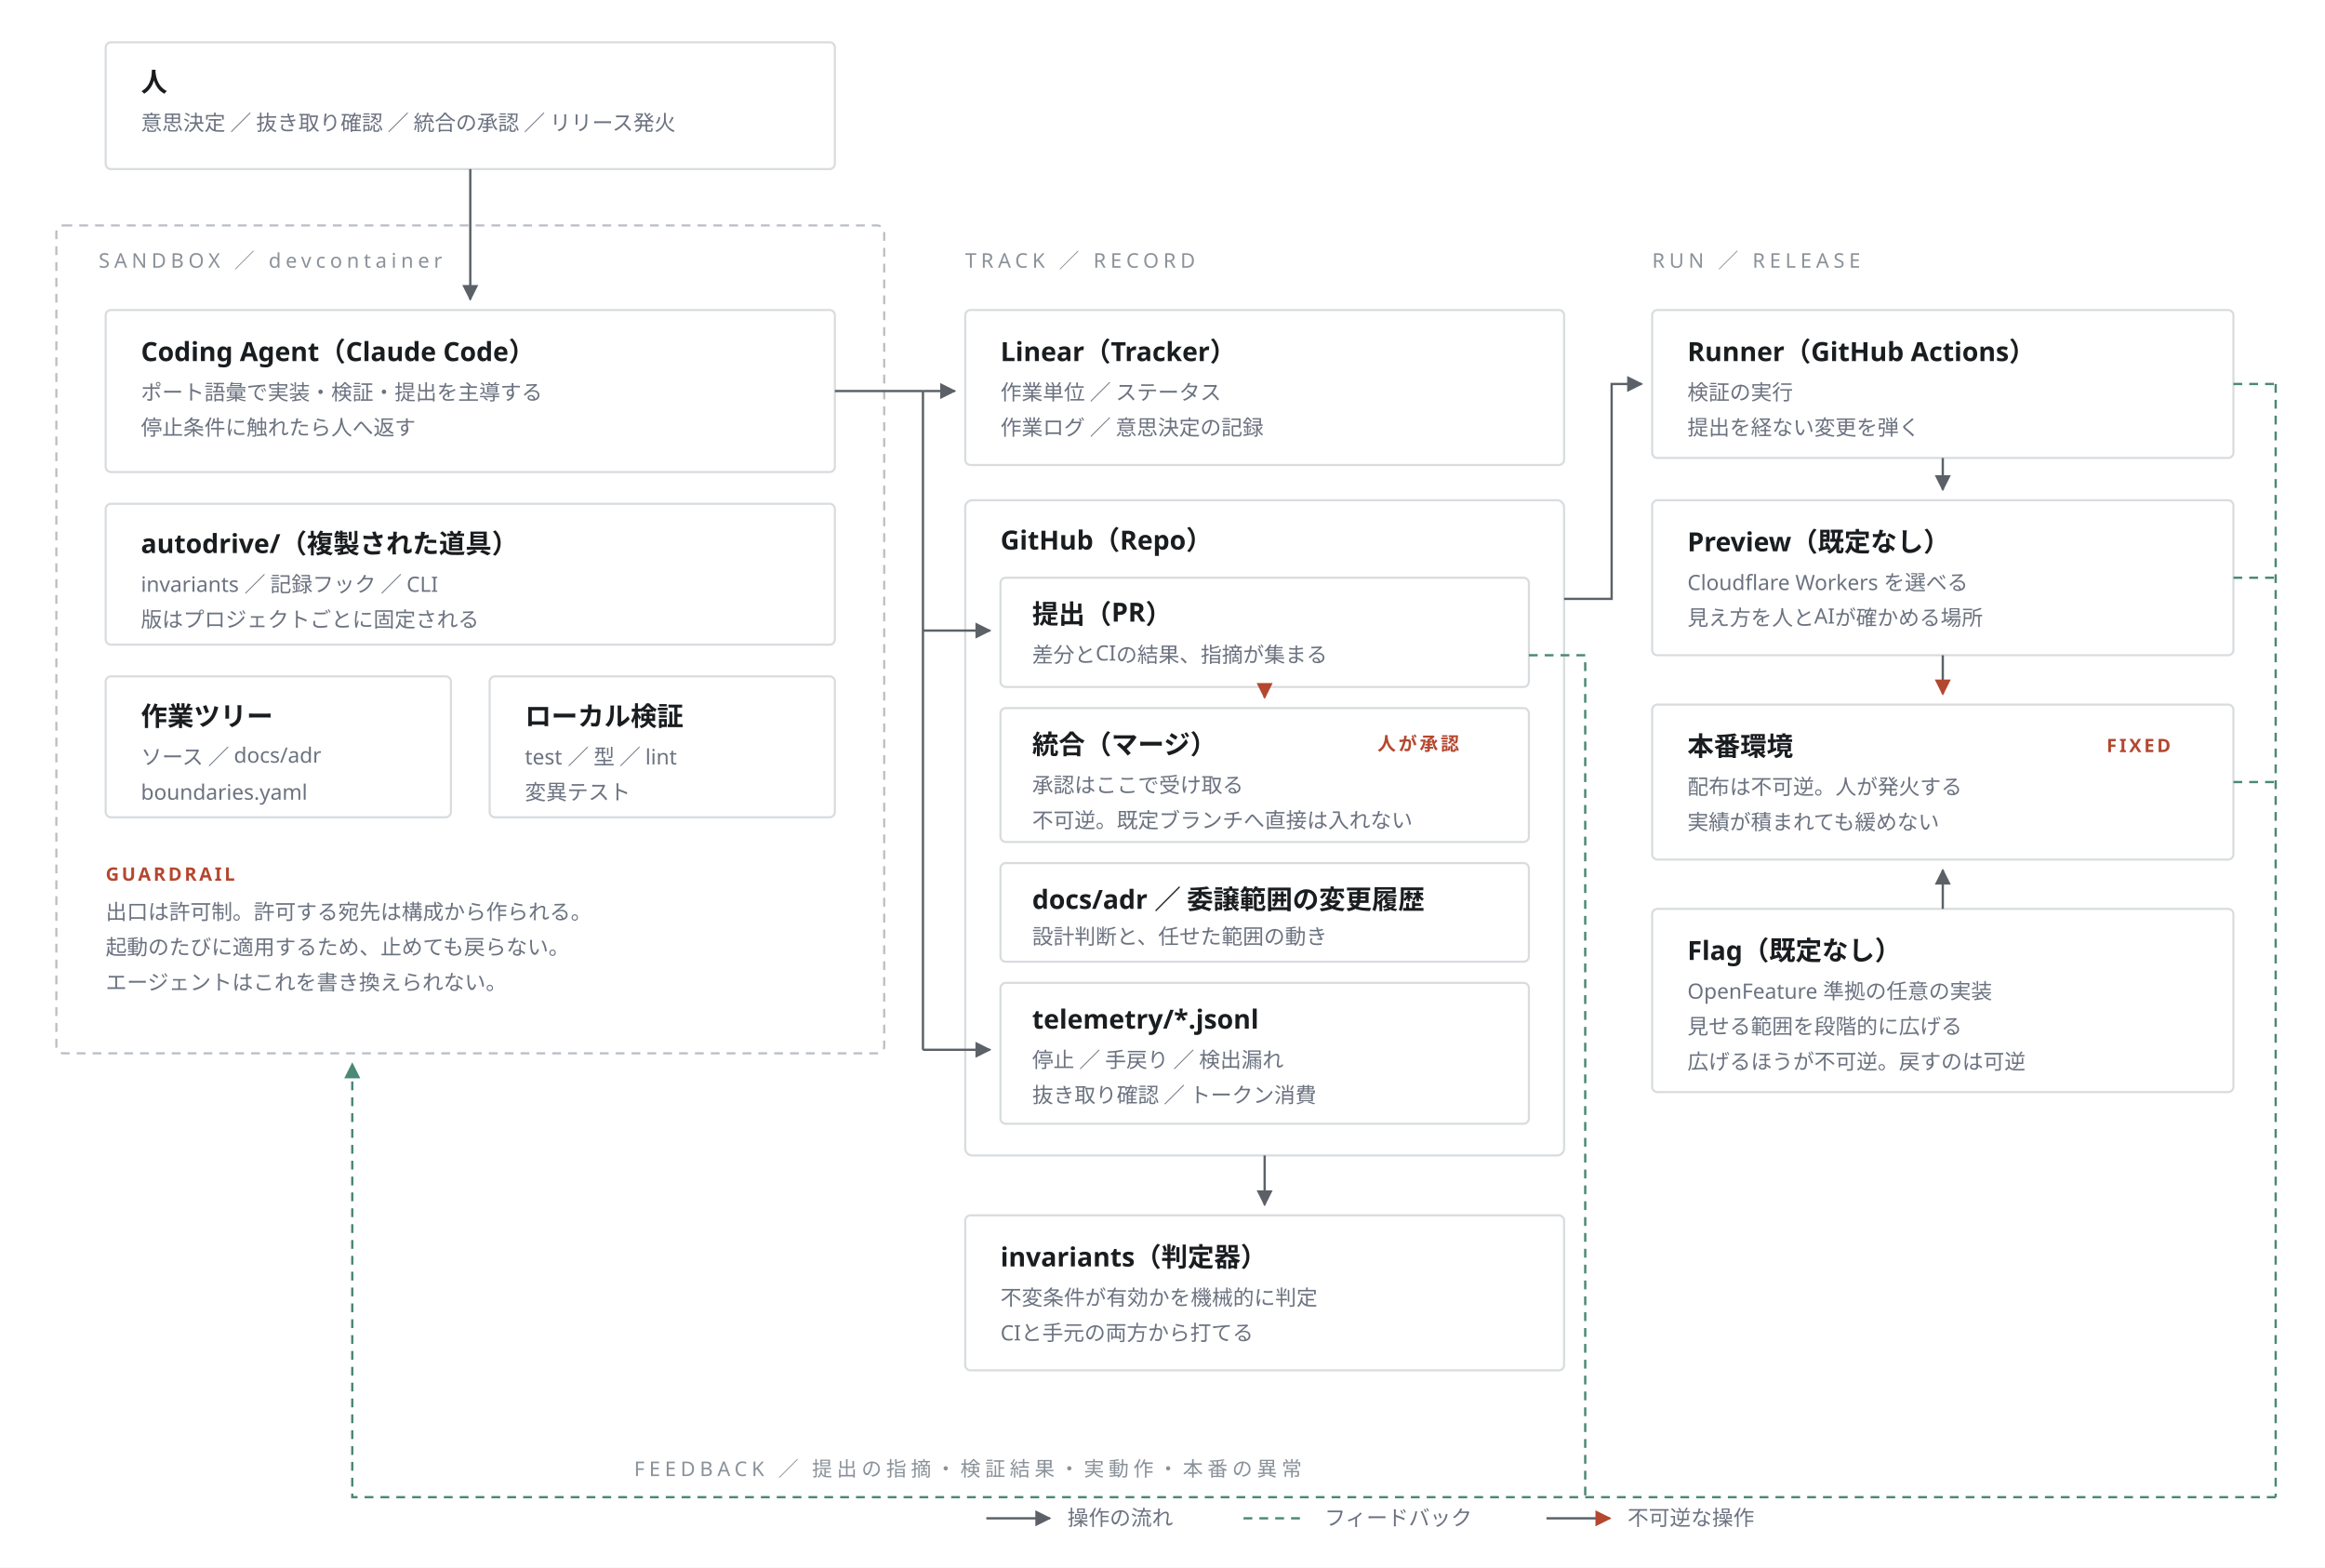
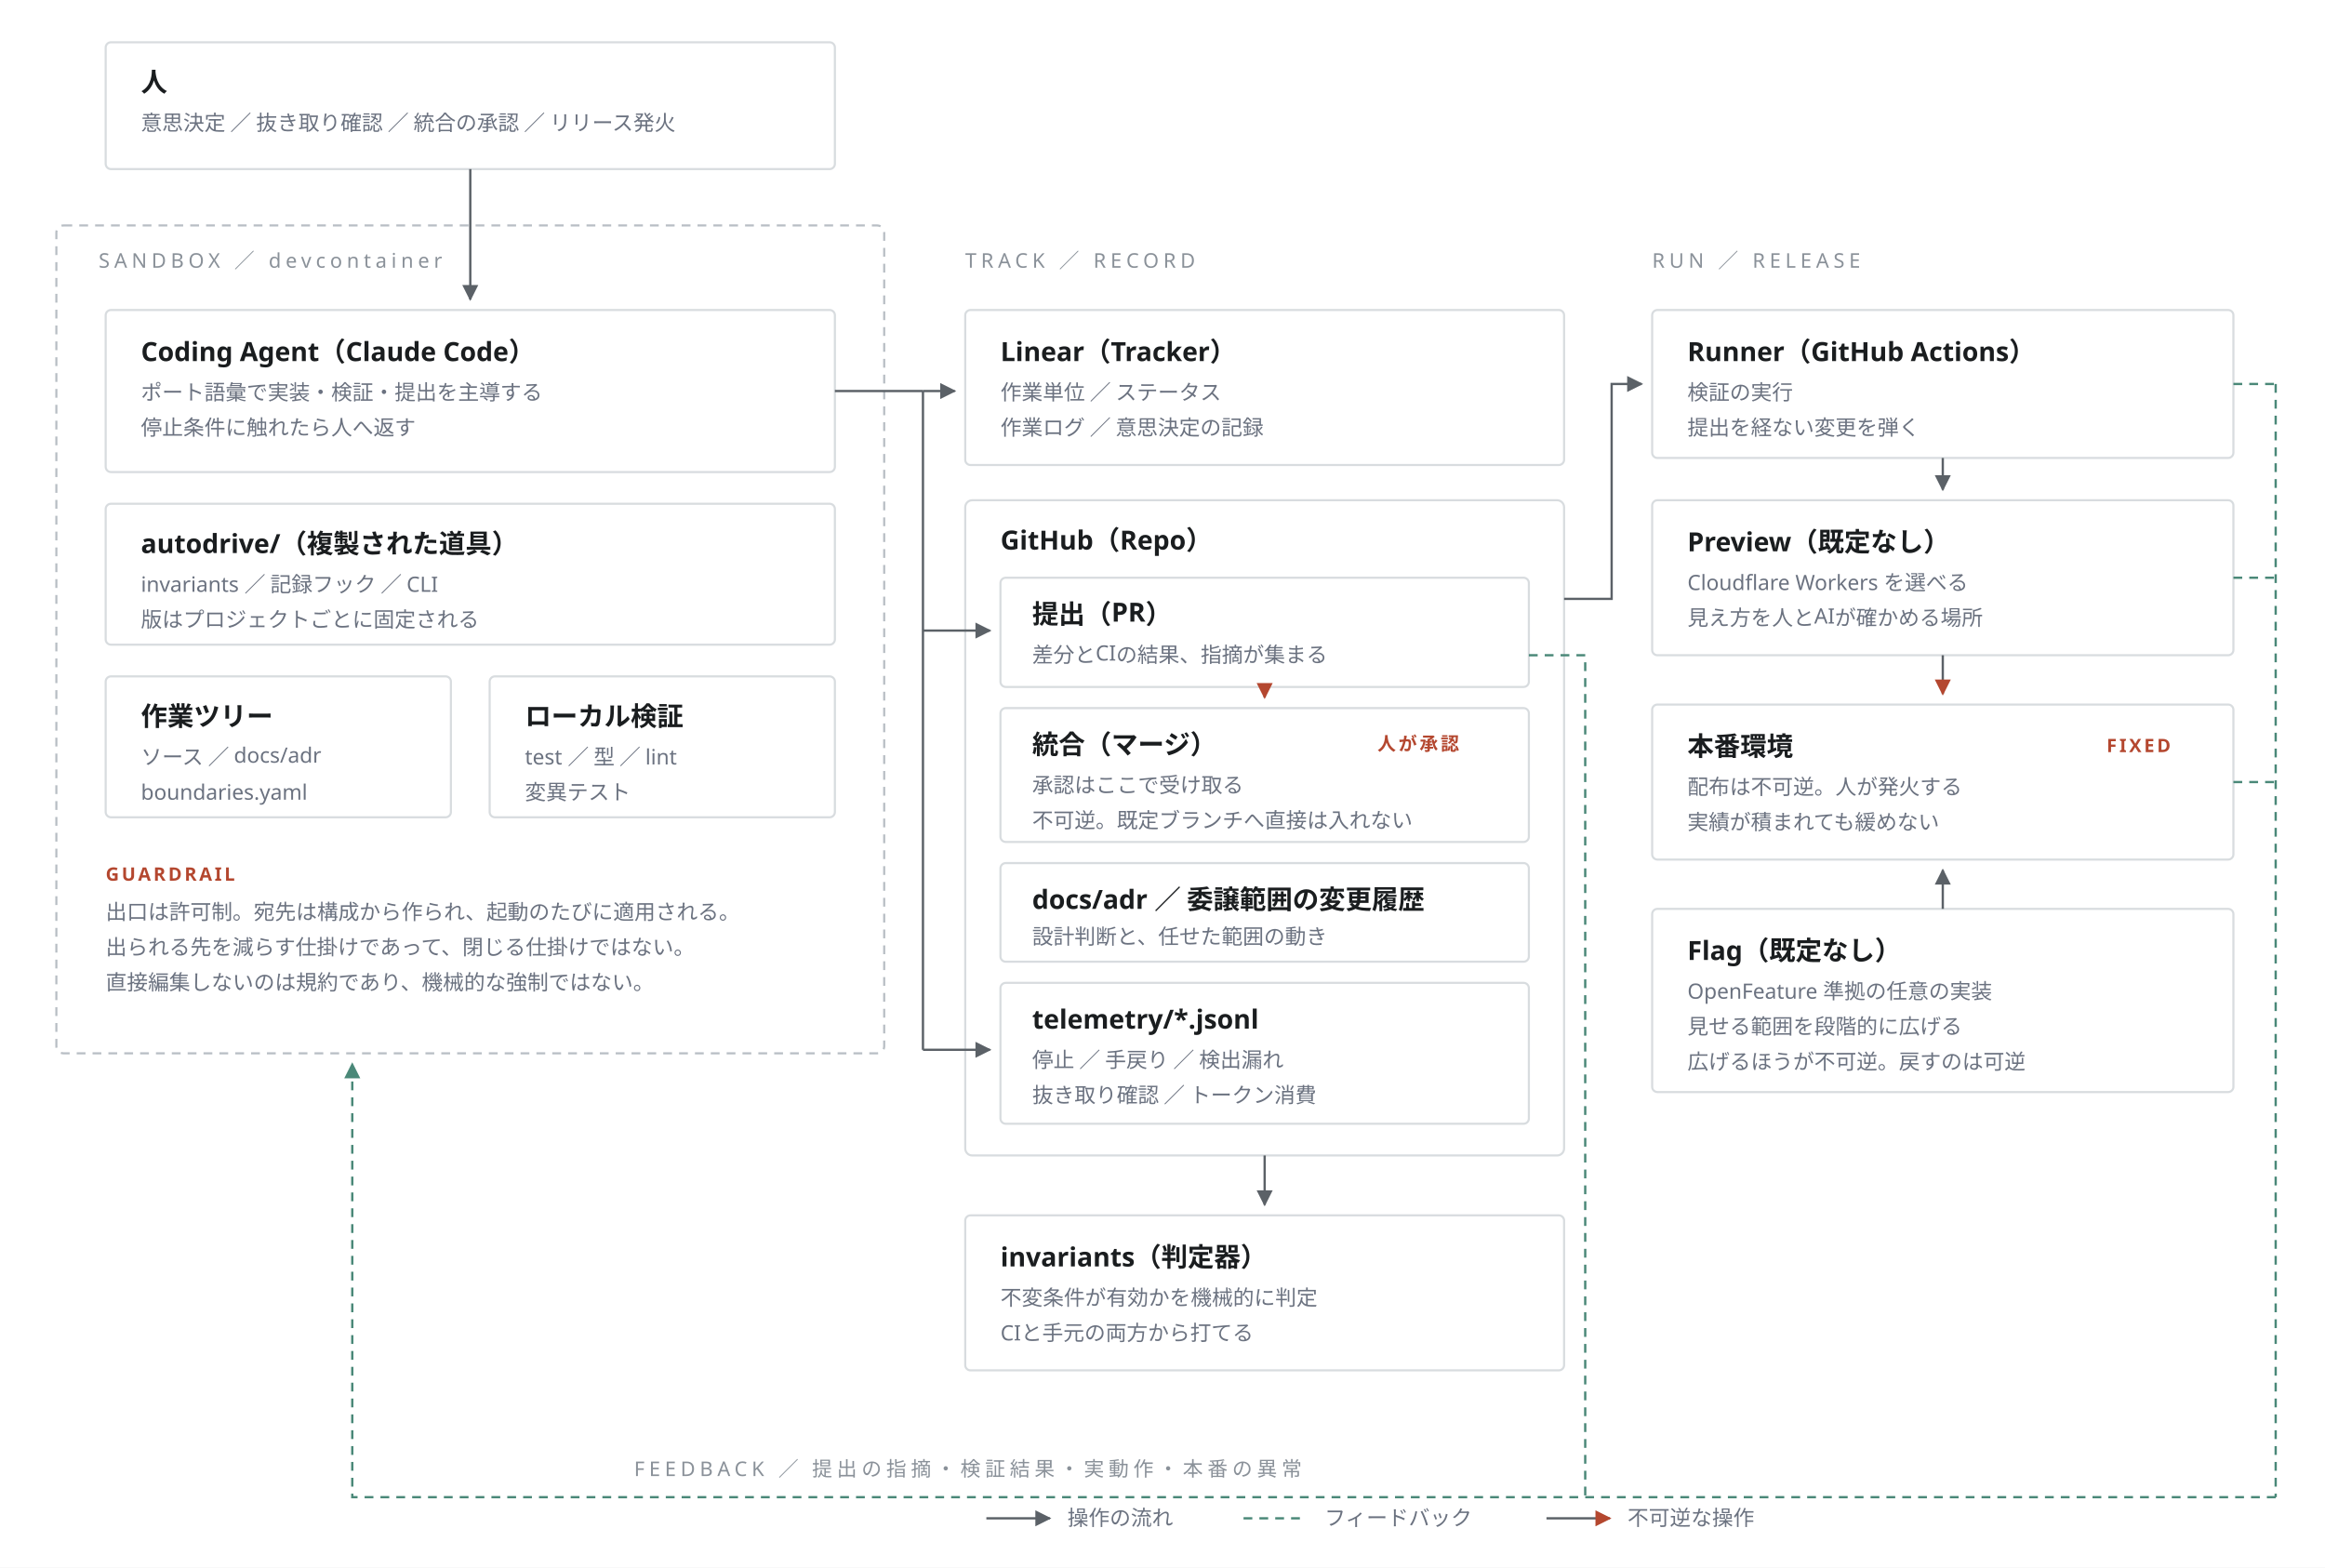
<svg xmlns="http://www.w3.org/2000/svg" viewBox="0 0 1320 890" width="1320" height="890" role="img" aria-label="人・サンドボックス・記録・実行の4つの区画と、1件の変更が流れる経路の図">
  <defs>
    <marker id="a" viewBox="0 0 10 10" refX="9" refY="5" markerWidth="7" markerHeight="7" orient="auto-start-reverse">
      <path d="M 0 0 L 10 5 L 0 10 z" fill="#5b6167" />
    </marker>
    <marker id="ar" viewBox="0 0 10 10" refX="9" refY="5" markerWidth="7" markerHeight="7" orient="auto-start-reverse">
      <path d="M 0 0 L 10 5 L 0 10 z" fill="#b4472f" />
    </marker>
    <marker id="at" viewBox="0 0 10 10" refX="9" refY="5" markerWidth="7" markerHeight="7" orient="auto-start-reverse">
      <path d="M 0 0 L 10 5 L 0 10 z" fill="#4a8878" />
    </marker>
    <style>
      text { font-family: "Hiragino Kaku Gothic ProN","Hiragino Sans","Noto Sans JP","Yu Gothic",Meiryo,system-ui,sans-serif; }
      .bx  { fill:#fff; stroke:#d8dcdf; stroke-width:1.2; }
      .ttl { font-size:15px; font-weight:600; fill:#1a1d1f; }
      .sub { font-size:12px; fill:#6b7280; }
      .grp { font-size:11.5px; fill:#8a9199; letter-spacing:.22em; }
      .ln  { stroke:#5b6167; stroke-width:1.3; fill:none; }
      .fb  { stroke:#4a8878; stroke-width:1.3; fill:none; stroke-dasharray:5 4; }
      .tag { font-size:10.5px; fill:#b4472f; letter-spacing:.14em; font-weight:600; }
    </style>
  </defs>
  <rect class="bg" x="0" y="0" width="1320" height="890" fill="#ffffff" />
  <rect class="bx" x="60" y="24" width="414" height="72" rx="3" fill="#f2f3f4" />
  <text class="ttl" x="80" y="52">人</text>
  <text class="sub" x="80" y="74">意思決定 ／ 抜き取り確認 ／ 統合の承認 ／ リリース発火</text>
  <rect x="32" y="128" width="470" height="470" rx="4" fill="none" stroke="#b8bec4" stroke-width="1.2" stroke-dasharray="5 4" />
  <text class="grp" x="56" y="152">SANDBOX ／ devcontainer</text>
  <rect class="bx" x="60" y="176" width="414" height="92" rx="3" fill="#eaf3f0" stroke="#9cc3b7" />
  <text class="ttl" x="80" y="205">Coding Agent（Claude Code）</text>
  <text class="sub" x="80" y="227">ポート語彙で実装・検証・提出を主導する</text>
  <text class="sub" x="80" y="247">停止条件に触れたら人へ返す</text>
  <rect class="bx" x="60" y="286" width="414" height="80" rx="3" />
  <text class="ttl" x="80" y="314">autodrive/（複製された道具）</text>
  <text class="sub" x="80" y="336">invariants ／ 記録フック ／ CLI</text>
  <text class="sub" x="80" y="356">版はプロジェクトごとに固定される</text>
  <rect class="bx" x="60" y="384" width="196" height="80" rx="3" />
  <text class="ttl" x="80" y="412">作業ツリー</text>
  <text class="sub" x="80" y="434">ソース ／ docs/adr</text>
  <text class="sub" x="80" y="454">boundaries.yaml</text>
  <rect class="bx" x="278" y="384" width="196" height="80" rx="3" />
  <text class="ttl" x="298" y="412">ローカル検証</text>
  <text class="sub" x="298" y="434">test ／ 型 ／ lint</text>
  <text class="sub" x="298" y="454">変異テスト</text>
  <text class="tag" x="60" y="500">GUARDRAIL</text>
-   <text class="sub" x="60" y="522">出口は許可制。許可する宛先は構成から作られる。</text>
-   <text class="sub" x="60" y="542">起動のたびに適用するため、止めても戻らない。</text>
-   <text class="sub" x="60" y="562">エージェントはこれを書き換えられない。</text>
+   <text class="sub" x="60" y="522">出口は許可制。宛先は構成から作られ、起動のたびに適用される。</text>
+   <text class="sub" x="60" y="542">出られる先を減らす仕掛けであって、閉じる仕掛けではない。</text>
+   <text class="sub" x="60" y="562">直接編集しないのは規約であり、機械的な強制ではない。</text>
  <text class="grp" x="548" y="152">TRACK ／ RECORD</text>
  <rect class="bx" x="548" y="176" width="340" height="88" rx="3" />
  <text class="ttl" x="568" y="205">Linear（Tracker）</text>
  <text class="sub" x="568" y="227">作業単位 ／ ステータス</text>
  <text class="sub" x="568" y="247">作業ログ ／ 意思決定の記録</text>
  <rect class="bx" x="548" y="284" width="340" height="372" rx="4" fill="#fafbfb" />
  <text class="ttl" x="568" y="312">GitHub（Repo）</text>
  <rect class="bx" x="568" y="328" width="300" height="62" rx="3" />
  <text class="ttl" x="586" y="354">提出（PR）</text>
  <text class="sub" x="586" y="376">差分とCIの結果、指摘が集まる</text>
  <rect class="bx" x="568" y="402" width="300" height="76" rx="3" fill="#fbeee9" stroke="#d9a08e" />
  <text class="ttl" x="586" y="428">統合（マージ）</text>
  <text class="tag" x="782" y="426">人が承認</text>
  <text class="sub" x="586" y="450">承認はここで受け取る</text>
  <text class="sub" x="586" y="470">不可逆。既定ブランチへ直接は入れない</text>
  <rect class="bx" x="568" y="490" width="300" height="56" rx="3" />
  <text class="ttl" x="586" y="516">docs/adr ／ 委譲範囲の変更履歴</text>
  <text class="sub" x="586" y="536">設計判断と、任せた範囲の動き</text>
  <rect class="bx" x="568" y="558" width="300" height="80" rx="3" />
  <text class="ttl" x="586" y="584">telemetry/*.jsonl</text>
  <text class="sub" x="586" y="606">停止 ／ 手戻り ／ 検出漏れ</text>
  <text class="sub" x="586" y="626">抜き取り確認 ／ トークン消費</text>
  <rect class="bx" x="548" y="690" width="340" height="88" rx="3" />
  <text class="ttl" x="568" y="719">invariants（判定器）</text>
  <text class="sub" x="568" y="741">不変条件が有効かを機械的に判定</text>
  <text class="sub" x="568" y="761">CIと手元の両方から打てる</text>
  <text class="grp" x="938" y="152">RUN ／ RELEASE</text>
  <rect class="bx" x="938" y="176" width="330" height="84" rx="3" />
  <text class="ttl" x="958" y="205">Runner（GitHub Actions）</text>
  <text class="sub" x="958" y="227">検証の実行</text>
  <text class="sub" x="958" y="247">提出を経ない変更を弾く</text>
  <rect class="bx" x="938" y="284" width="330" height="88" rx="3" />
  <text class="ttl" x="958" y="313">Preview（既定なし）</text>
  <text class="sub" x="958" y="335">Cloudflare Workers を選べる</text>
  <text class="sub" x="958" y="355">見え方を人とAIが確かめる場所</text>
  <rect class="bx" x="938" y="400" width="330" height="88" rx="3" fill="#fbeee9" stroke="#d9a08e" />
  <text class="ttl" x="958" y="429">本番環境</text>
  <text class="tag" x="1196" y="427">FIXED</text>
  <text class="sub" x="958" y="451">配布は不可逆。人が発火する</text>
  <text class="sub" x="958" y="471">実績が積まれても緩めない</text>
  <rect class="bx" x="938" y="516" width="330" height="104" rx="3" />
  <text class="ttl" x="958" y="545">Flag（既定なし）</text>
  <text class="sub" x="958" y="567">OpenFeature 準拠の任意の実装</text>
  <text class="sub" x="958" y="587">見せる範囲を段階的に広げる</text>
  <text class="sub" x="958" y="607">広げるほうが不可逆。戻すのは可逆</text>
  <path class="ln" d="M 267 96 V 170" marker-end="url(#a)" />
  <path class="ln" d="M 474 222 H 524" />
  <path class="ln" d="M 524 222 V 596" />
  <path class="ln" d="M 524 222 H 542" marker-end="url(#a)" />
  <path class="ln" d="M 524 358 H 562" marker-end="url(#a)" />
  <path class="ln" d="M 524 596 H 562" marker-end="url(#a)" />
  <path class="ln" stroke="#b4472f" d="M 718 390 V 396" marker-end="url(#ar)" />
  <path class="ln" d="M 718 656 V 684" marker-end="url(#a)" />
  <path class="ln" d="M 888 340 H 915 V 218 H 932" marker-end="url(#a)" />
  <path class="ln" d="M 1103 260 V 278" marker-end="url(#a)" />
  <path class="ln" stroke="#b4472f" d="M 1103 372 V 394" marker-end="url(#ar)" />
  <path class="ln" d="M 1103 516 V 494" marker-end="url(#a)" />
  <path class="fb" d="M 868 372 H 900 V 850" />
  <path class="fb" d="M 1268 218 H 1292" />
  <path class="fb" d="M 1268 328 H 1292" />
  <path class="fb" d="M 1268 444 H 1292" />
  <path class="fb" d="M 1292 218 V 850" />
  <path class="fb" d="M 1292 850 H 200 V 604" marker-end="url(#at)" />
  <text class="grp" x="360" y="838" fill="#4a8878">FEEDBACK ／ 提出の指摘・検証結果・実動作・本番の異常</text>
  <path class="ln" d="M 560 862 H 596" marker-end="url(#a)" />
  <text class="sub" x="606" y="866">操作の流れ</text>
  <path class="fb" d="M 706 862 H 742" />
  <text class="sub" x="752" y="866">フィードバック</text>
  <path class="ln" stroke="#b4472f" d="M 878 862 H 914" marker-end="url(#ar)" />
  <text class="sub" x="924" y="866">不可逆な操作</text>
</svg>
